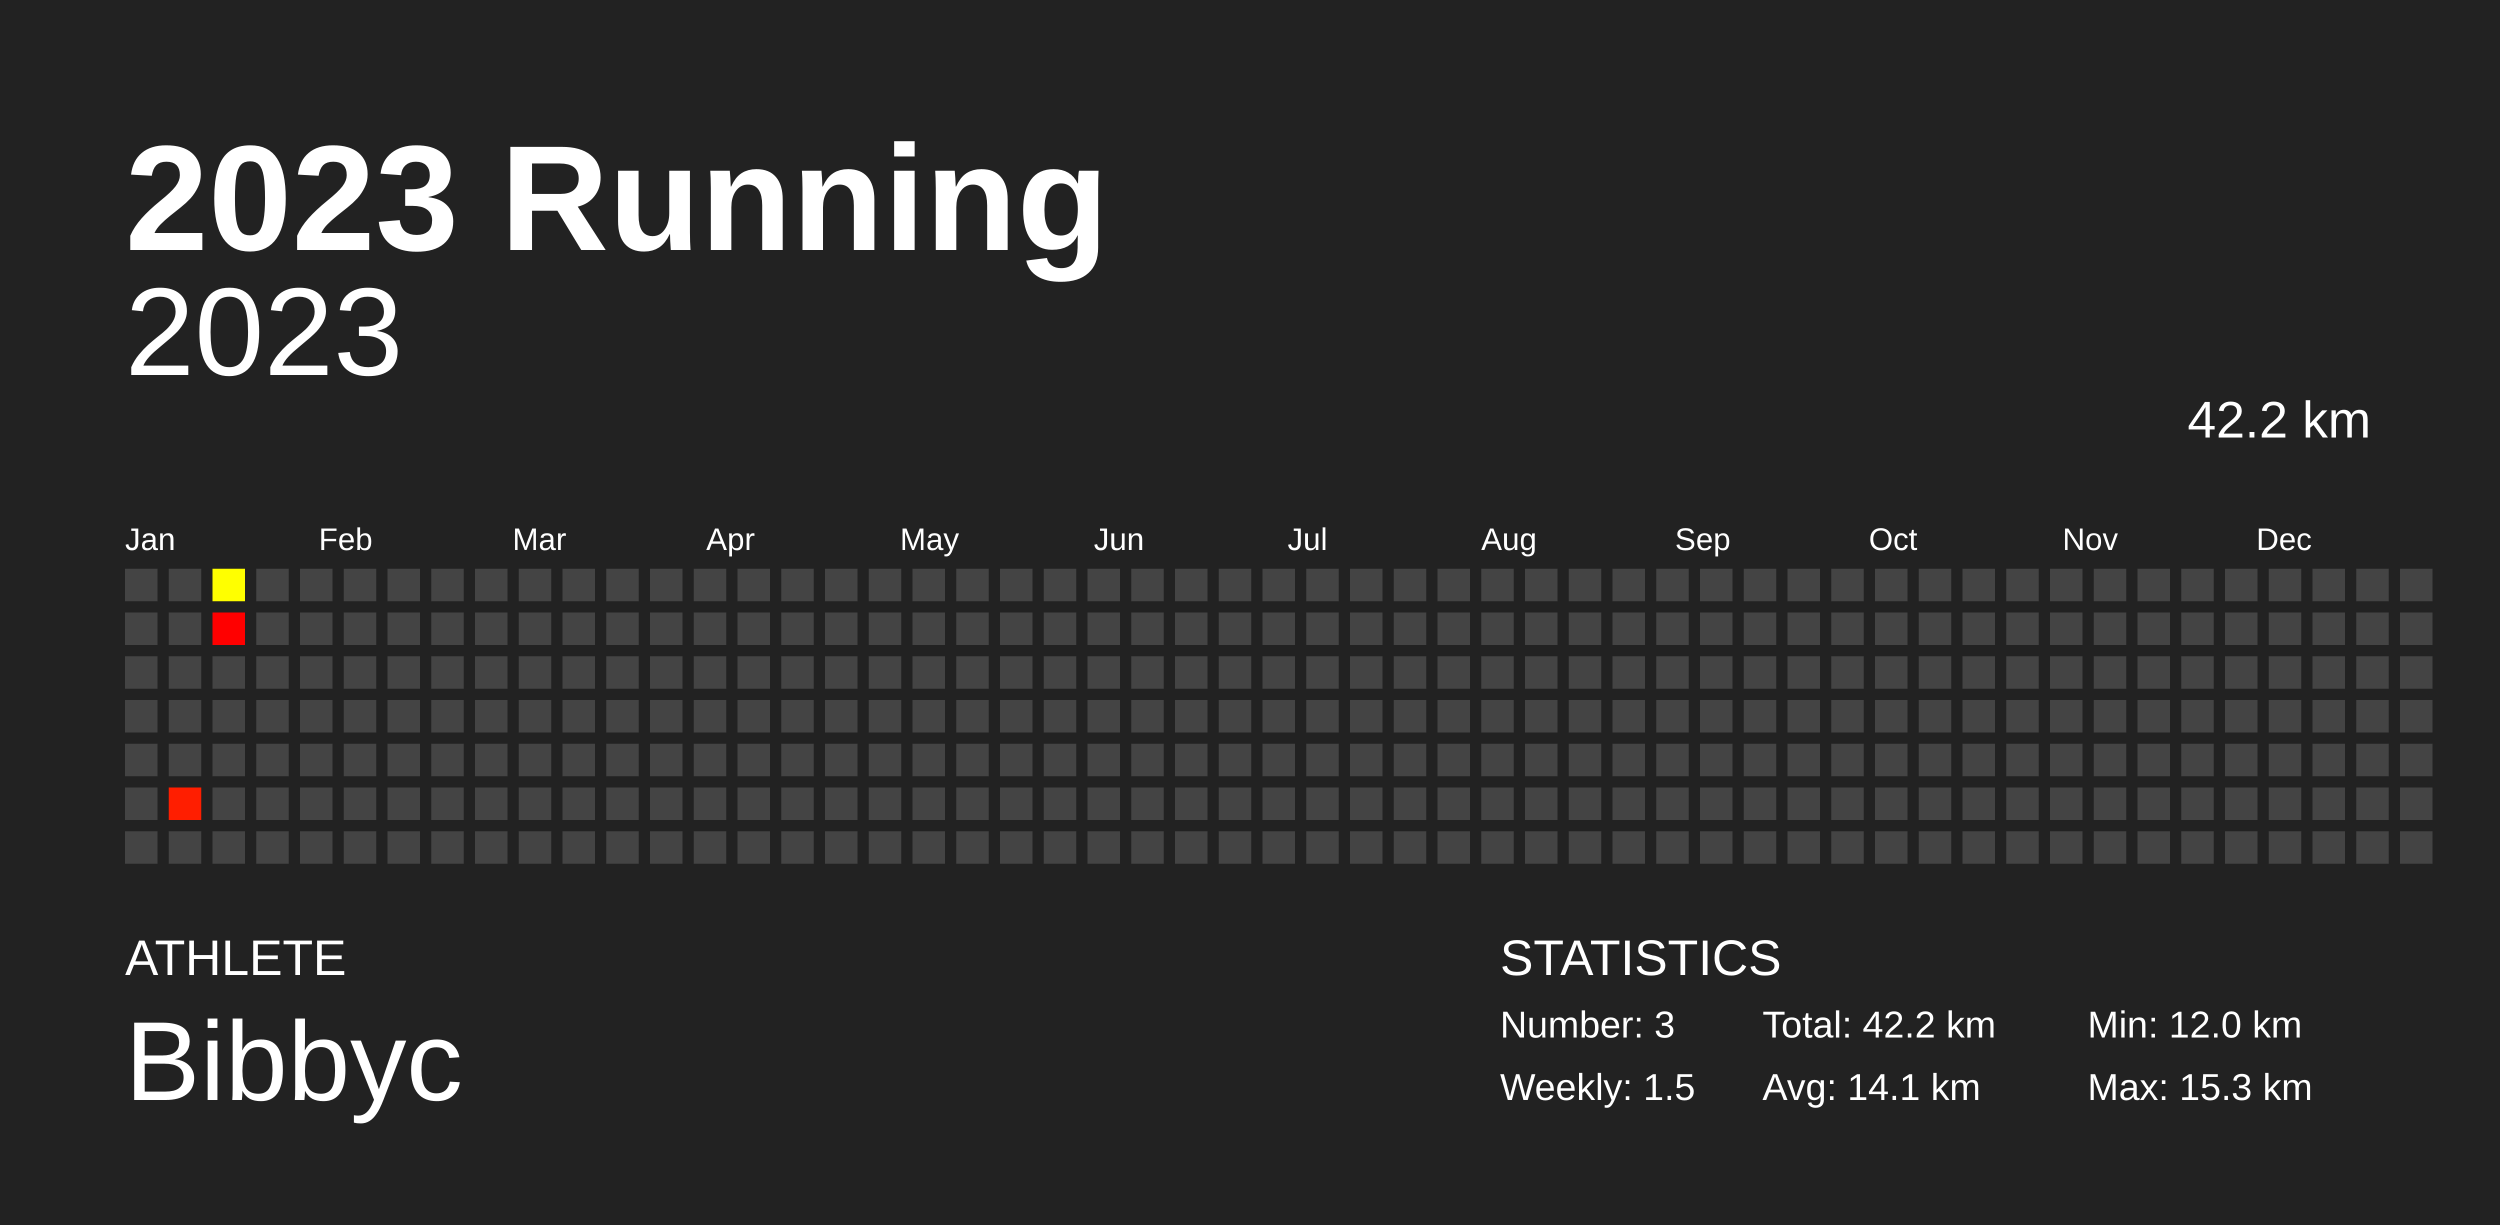
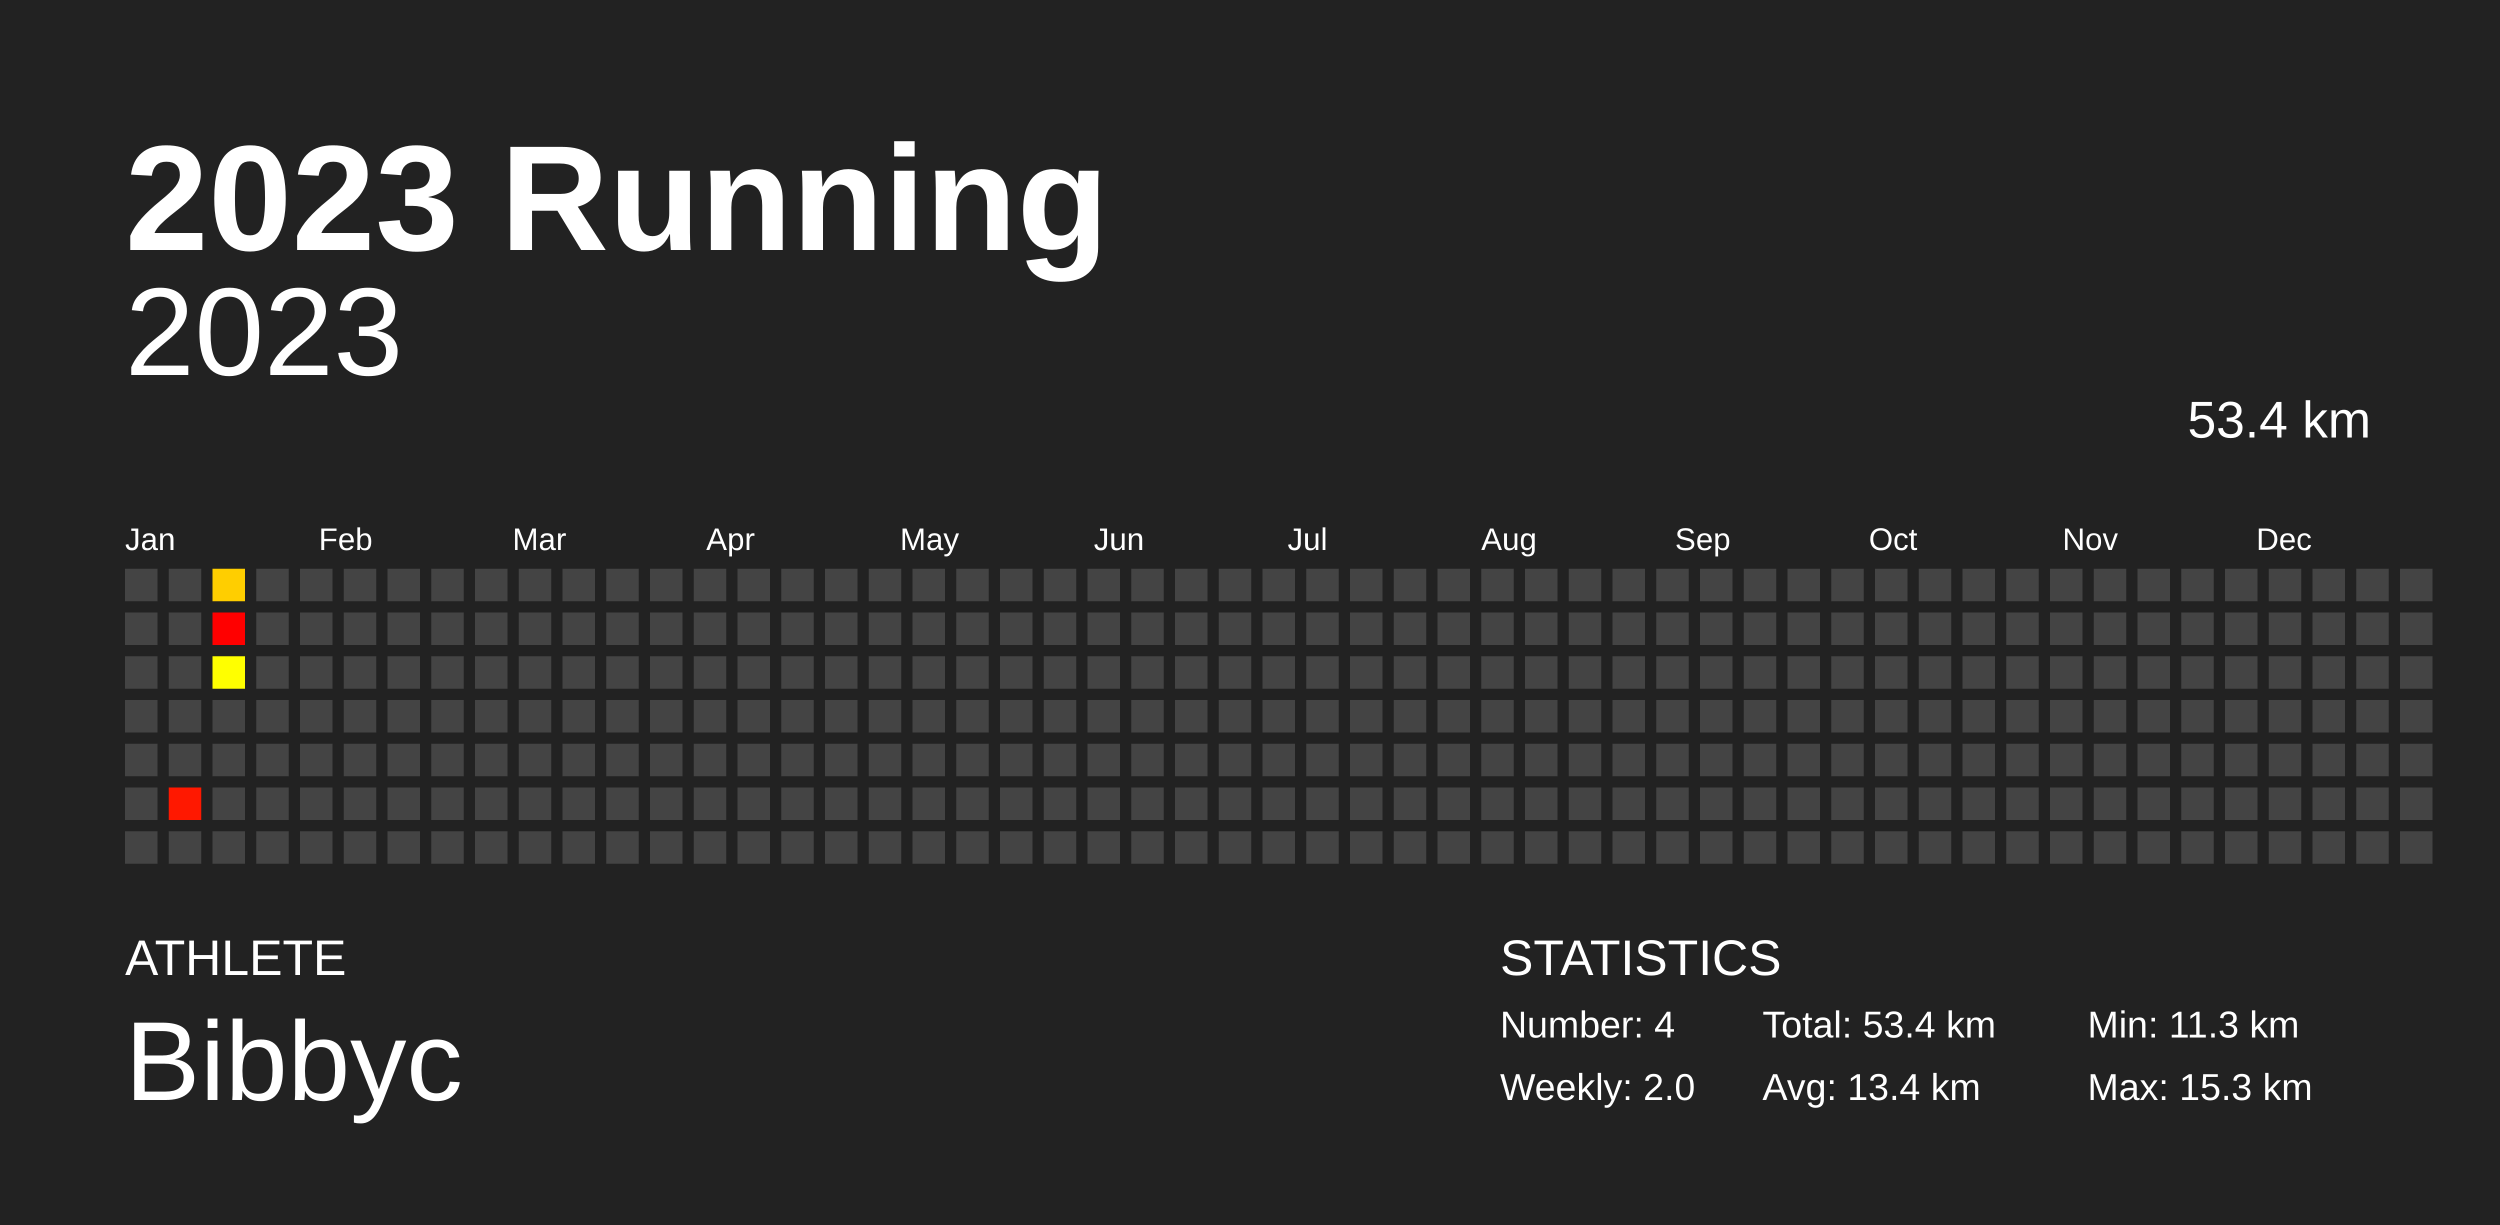
<svg xmlns="http://www.w3.org/2000/svg" baseProfile="full" height="98mm" version="1.1" viewBox="0,0,200,98" width="200mm">
  <defs />
  <rect fill="#222222" height="98" width="200" x="0" y="0" />
  <text fill="#FFFFFF" style="font-size:12px; font-family:Arial; font-weight:bold;" x="10" y="20">2023 Running</text>
  <text fill="#FFFFFF" style="font-size:4px; font-family:Arial" x="10" y="78">ATHLETE</text>
  <text fill="#FFFFFF" style="font-size:9px; font-family:Arial" x="10" y="88">Bibbyc</text>
  <text fill="#FFFFFF" style="font-size:4px; font-family:Arial" x="120" y="78">STATISTICS</text>
-   <text fill="#FFFFFF" style="font-size:3px; font-family:Arial" x="120" y="83">Number: 3</text>
-   <text fill="#FFFFFF" style="font-size:3px; font-family:Arial" x="120" y="88">Weekly: 1.5</text>
-   <text fill="#FFFFFF" style="font-size:3px; font-family:Arial" x="141" y="83">Total: 42.2 km</text>
-   <text fill="#FFFFFF" style="font-size:3px; font-family:Arial" x="141" y="88">Avg: 14.1 km</text>
-   <text fill="#FFFFFF" style="font-size:3px; font-family:Arial" x="167" y="83">Min: 12.0 km</text>
+   <text fill="#FFFFFF" style="font-size:3px; font-family:Arial" x="120" y="83">Number: 4</text>
+   <text fill="#FFFFFF" style="font-size:3px; font-family:Arial" x="120" y="88">Weekly: 2.0</text>
+   <text fill="#FFFFFF" style="font-size:3px; font-family:Arial" x="141" y="83">Total: 53.4 km</text>
+   <text fill="#FFFFFF" style="font-size:3px; font-family:Arial" x="141" y="88">Avg: 13.4 km</text>
+   <text fill="#FFFFFF" style="font-size:3px; font-family:Arial" x="167" y="83">Min: 11.3 km</text>
  <text fill="#FFFFFF" style="font-size:3px; font-family:Arial" x="167" y="88">Max: 15.3 km</text>
  <text alignment-baseline="hanging" fill="#FFFFFF" style="font-size:10.0px; font-family:Arial;" x="10" y="30">2023</text>
-   <text alignment-baseline="hanging" fill="#FFFFFF" style="font-size:4.125px; font-family:Arial;" x="175" y="35">42.2 km</text>
+   <text alignment-baseline="hanging" fill="#FFFFFF" style="font-size:4.125px; font-family:Arial;" x="175" y="35">53.4 km</text>
  <text fill="#FFFFFF" style="font-size:2.5px; font-family:Arial" x="10.0" y="44">Jan</text>
  <text fill="#FFFFFF" style="font-size:2.5px; font-family:Arial" x="25.5" y="44">Feb</text>
  <text fill="#FFFFFF" style="font-size:2.5px; font-family:Arial" x="41.0" y="44">Mar</text>
  <text fill="#FFFFFF" style="font-size:2.5px; font-family:Arial" x="56.5" y="44">Apr</text>
  <text fill="#FFFFFF" style="font-size:2.5px; font-family:Arial" x="72.0" y="44">May</text>
  <text fill="#FFFFFF" style="font-size:2.5px; font-family:Arial" x="87.5" y="44">Jun</text>
  <text fill="#FFFFFF" style="font-size:2.5px; font-family:Arial" x="103.0" y="44">Jul</text>
  <text fill="#FFFFFF" style="font-size:2.5px; font-family:Arial" x="118.5" y="44">Aug</text>
  <text fill="#FFFFFF" style="font-size:2.5px; font-family:Arial" x="134.0" y="44">Sep</text>
  <text fill="#FFFFFF" style="font-size:2.5px; font-family:Arial" x="149.5" y="44">Oct</text>
  <text fill="#FFFFFF" style="font-size:2.5px; font-family:Arial" x="165.0" y="44">Nov</text>
  <text fill="#FFFFFF" style="font-size:2.5px; font-family:Arial" x="180.5" y="44">Dec</text>
  <rect fill="#444444" height="2.6" width="2.6" x="10.0" y="45.5" />
  <rect fill="#444444" height="2.6" width="2.6" x="10.0" y="49.0" />
  <rect fill="#444444" height="2.6" width="2.6" x="10.0" y="52.5" />
  <rect fill="#444444" height="2.6" width="2.6" x="10.0" y="56.0" />
  <rect fill="#444444" height="2.6" width="2.6" x="10.0" y="59.5" />
  <rect fill="#444444" height="2.6" width="2.6" x="10.0" y="63.0" />
  <rect fill="#444444" height="2.6" width="2.6" x="10.0" y="66.5" />
  <rect fill="#444444" height="2.6" width="2.6" x="13.5" y="45.5" />
  <rect fill="#444444" height="2.6" width="2.6" x="13.5" y="49.0" />
  <rect fill="#444444" height="2.6" width="2.6" x="13.5" y="52.5" />
  <rect fill="#444444" height="2.6" width="2.6" x="13.5" y="56.0" />
  <rect fill="#444444" height="2.6" width="2.6" x="13.5" y="59.5" />
-   <rect fill="#ff1e00" height="2.6" width="2.6" x="13.5" y="63.0" />
+   <rect fill="#ff1800" height="2.6" width="2.6" x="13.5" y="63.0" />
  <rect fill="#444444" height="2.6" width="2.6" x="13.5" y="66.5" />
-   <rect fill="#ffff00" height="2.6" width="2.6" x="17.0" y="45.5" />
+   <rect fill="#ffce00" height="2.6" width="2.6" x="17.0" y="45.5" />
  <rect fill="#ff0000" height="2.6" width="2.6" x="17.0" y="49.0" />
-   <rect fill="#444444" height="2.6" width="2.6" x="17.0" y="52.5" />
+   <rect fill="#ffff00" height="2.6" width="2.6" x="17.0" y="52.5" />
  <rect fill="#444444" height="2.6" width="2.6" x="17.0" y="56.0" />
  <rect fill="#444444" height="2.6" width="2.6" x="17.0" y="59.5" />
  <rect fill="#444444" height="2.6" width="2.6" x="17.0" y="63.0" />
  <rect fill="#444444" height="2.6" width="2.6" x="17.0" y="66.5" />
  <rect fill="#444444" height="2.6" width="2.6" x="20.5" y="45.5" />
  <rect fill="#444444" height="2.6" width="2.6" x="20.5" y="49.0" />
  <rect fill="#444444" height="2.6" width="2.6" x="20.5" y="52.5" />
  <rect fill="#444444" height="2.6" width="2.6" x="20.5" y="56.0" />
  <rect fill="#444444" height="2.6" width="2.6" x="20.5" y="59.5" />
  <rect fill="#444444" height="2.6" width="2.6" x="20.5" y="63.0" />
  <rect fill="#444444" height="2.6" width="2.6" x="20.5" y="66.5" />
  <rect fill="#444444" height="2.6" width="2.6" x="24.0" y="45.5" />
  <rect fill="#444444" height="2.6" width="2.6" x="24.0" y="49.0" />
  <rect fill="#444444" height="2.6" width="2.6" x="24.0" y="52.5" />
  <rect fill="#444444" height="2.6" width="2.6" x="24.0" y="56.0" />
  <rect fill="#444444" height="2.6" width="2.6" x="24.0" y="59.5" />
  <rect fill="#444444" height="2.6" width="2.6" x="24.0" y="63.0" />
  <rect fill="#444444" height="2.6" width="2.6" x="24.0" y="66.5" />
  <rect fill="#444444" height="2.6" width="2.6" x="27.5" y="45.5" />
  <rect fill="#444444" height="2.6" width="2.6" x="27.5" y="49.0" />
  <rect fill="#444444" height="2.6" width="2.6" x="27.5" y="52.5" />
  <rect fill="#444444" height="2.6" width="2.6" x="27.5" y="56.0" />
  <rect fill="#444444" height="2.6" width="2.6" x="27.5" y="59.5" />
  <rect fill="#444444" height="2.6" width="2.6" x="27.5" y="63.0" />
  <rect fill="#444444" height="2.6" width="2.6" x="27.5" y="66.5" />
  <rect fill="#444444" height="2.6" width="2.6" x="31.0" y="45.5" />
  <rect fill="#444444" height="2.6" width="2.6" x="31.0" y="49.0" />
  <rect fill="#444444" height="2.6" width="2.6" x="31.0" y="52.5" />
  <rect fill="#444444" height="2.6" width="2.6" x="31.0" y="56.0" />
  <rect fill="#444444" height="2.6" width="2.6" x="31.0" y="59.5" />
  <rect fill="#444444" height="2.6" width="2.6" x="31.0" y="63.0" />
  <rect fill="#444444" height="2.6" width="2.6" x="31.0" y="66.5" />
  <rect fill="#444444" height="2.6" width="2.6" x="34.5" y="45.5" />
  <rect fill="#444444" height="2.6" width="2.6" x="34.5" y="49.0" />
  <rect fill="#444444" height="2.6" width="2.6" x="34.5" y="52.5" />
  <rect fill="#444444" height="2.6" width="2.6" x="34.5" y="56.0" />
  <rect fill="#444444" height="2.6" width="2.6" x="34.5" y="59.5" />
  <rect fill="#444444" height="2.6" width="2.6" x="34.5" y="63.0" />
  <rect fill="#444444" height="2.6" width="2.6" x="34.5" y="66.5" />
  <rect fill="#444444" height="2.6" width="2.6" x="38.0" y="45.5" />
  <rect fill="#444444" height="2.6" width="2.6" x="38.0" y="49.0" />
  <rect fill="#444444" height="2.6" width="2.6" x="38.0" y="52.5" />
  <rect fill="#444444" height="2.6" width="2.6" x="38.0" y="56.0" />
  <rect fill="#444444" height="2.6" width="2.6" x="38.0" y="59.5" />
  <rect fill="#444444" height="2.6" width="2.6" x="38.0" y="63.0" />
  <rect fill="#444444" height="2.6" width="2.6" x="38.0" y="66.5" />
  <rect fill="#444444" height="2.6" width="2.6" x="41.5" y="45.5" />
  <rect fill="#444444" height="2.6" width="2.6" x="41.5" y="49.0" />
  <rect fill="#444444" height="2.6" width="2.6" x="41.5" y="52.5" />
  <rect fill="#444444" height="2.6" width="2.6" x="41.5" y="56.0" />
  <rect fill="#444444" height="2.6" width="2.6" x="41.5" y="59.5" />
  <rect fill="#444444" height="2.6" width="2.6" x="41.5" y="63.0" />
  <rect fill="#444444" height="2.6" width="2.6" x="41.5" y="66.5" />
  <rect fill="#444444" height="2.6" width="2.6" x="45.0" y="45.5" />
  <rect fill="#444444" height="2.6" width="2.6" x="45.0" y="49.0" />
  <rect fill="#444444" height="2.6" width="2.6" x="45.0" y="52.5" />
  <rect fill="#444444" height="2.6" width="2.6" x="45.0" y="56.0" />
  <rect fill="#444444" height="2.6" width="2.6" x="45.0" y="59.5" />
  <rect fill="#444444" height="2.6" width="2.6" x="45.0" y="63.0" />
  <rect fill="#444444" height="2.6" width="2.6" x="45.0" y="66.5" />
  <rect fill="#444444" height="2.6" width="2.6" x="48.5" y="45.5" />
  <rect fill="#444444" height="2.6" width="2.6" x="48.5" y="49.0" />
  <rect fill="#444444" height="2.6" width="2.6" x="48.5" y="52.5" />
  <rect fill="#444444" height="2.6" width="2.6" x="48.5" y="56.0" />
  <rect fill="#444444" height="2.6" width="2.6" x="48.5" y="59.5" />
  <rect fill="#444444" height="2.6" width="2.6" x="48.5" y="63.0" />
  <rect fill="#444444" height="2.6" width="2.6" x="48.5" y="66.5" />
  <rect fill="#444444" height="2.6" width="2.6" x="52.0" y="45.5" />
  <rect fill="#444444" height="2.6" width="2.6" x="52.0" y="49.0" />
  <rect fill="#444444" height="2.6" width="2.6" x="52.0" y="52.5" />
  <rect fill="#444444" height="2.6" width="2.6" x="52.0" y="56.0" />
  <rect fill="#444444" height="2.6" width="2.6" x="52.0" y="59.5" />
  <rect fill="#444444" height="2.6" width="2.6" x="52.0" y="63.0" />
  <rect fill="#444444" height="2.6" width="2.6" x="52.0" y="66.5" />
  <rect fill="#444444" height="2.6" width="2.6" x="55.5" y="45.5" />
  <rect fill="#444444" height="2.6" width="2.6" x="55.5" y="49.0" />
  <rect fill="#444444" height="2.6" width="2.6" x="55.5" y="52.5" />
  <rect fill="#444444" height="2.6" width="2.6" x="55.5" y="56.0" />
  <rect fill="#444444" height="2.6" width="2.6" x="55.5" y="59.5" />
  <rect fill="#444444" height="2.6" width="2.6" x="55.5" y="63.0" />
  <rect fill="#444444" height="2.6" width="2.6" x="55.5" y="66.5" />
  <rect fill="#444444" height="2.6" width="2.6" x="59.0" y="45.5" />
  <rect fill="#444444" height="2.6" width="2.6" x="59.0" y="49.0" />
  <rect fill="#444444" height="2.6" width="2.6" x="59.0" y="52.5" />
  <rect fill="#444444" height="2.6" width="2.6" x="59.0" y="56.0" />
  <rect fill="#444444" height="2.6" width="2.6" x="59.0" y="59.5" />
  <rect fill="#444444" height="2.6" width="2.6" x="59.0" y="63.0" />
  <rect fill="#444444" height="2.6" width="2.6" x="59.0" y="66.5" />
  <rect fill="#444444" height="2.6" width="2.6" x="62.5" y="45.5" />
  <rect fill="#444444" height="2.6" width="2.6" x="62.5" y="49.0" />
  <rect fill="#444444" height="2.6" width="2.6" x="62.5" y="52.5" />
  <rect fill="#444444" height="2.6" width="2.6" x="62.5" y="56.0" />
  <rect fill="#444444" height="2.6" width="2.6" x="62.5" y="59.5" />
  <rect fill="#444444" height="2.6" width="2.6" x="62.5" y="63.0" />
  <rect fill="#444444" height="2.6" width="2.6" x="62.5" y="66.5" />
  <rect fill="#444444" height="2.6" width="2.6" x="66.0" y="45.5" />
  <rect fill="#444444" height="2.6" width="2.6" x="66.0" y="49.0" />
  <rect fill="#444444" height="2.6" width="2.6" x="66.0" y="52.5" />
  <rect fill="#444444" height="2.6" width="2.6" x="66.0" y="56.0" />
  <rect fill="#444444" height="2.6" width="2.6" x="66.0" y="59.5" />
  <rect fill="#444444" height="2.6" width="2.6" x="66.0" y="63.0" />
  <rect fill="#444444" height="2.6" width="2.6" x="66.0" y="66.5" />
  <rect fill="#444444" height="2.6" width="2.6" x="69.5" y="45.5" />
  <rect fill="#444444" height="2.6" width="2.6" x="69.5" y="49.0" />
  <rect fill="#444444" height="2.6" width="2.6" x="69.5" y="52.5" />
  <rect fill="#444444" height="2.6" width="2.6" x="69.5" y="56.0" />
  <rect fill="#444444" height="2.6" width="2.6" x="69.5" y="59.5" />
  <rect fill="#444444" height="2.6" width="2.6" x="69.5" y="63.0" />
  <rect fill="#444444" height="2.6" width="2.6" x="69.5" y="66.5" />
  <rect fill="#444444" height="2.6" width="2.6" x="73.0" y="45.5" />
  <rect fill="#444444" height="2.6" width="2.6" x="73.0" y="49.0" />
  <rect fill="#444444" height="2.6" width="2.6" x="73.0" y="52.5" />
  <rect fill="#444444" height="2.6" width="2.6" x="73.0" y="56.0" />
  <rect fill="#444444" height="2.6" width="2.6" x="73.0" y="59.5" />
  <rect fill="#444444" height="2.6" width="2.6" x="73.0" y="63.0" />
  <rect fill="#444444" height="2.6" width="2.6" x="73.0" y="66.5" />
  <rect fill="#444444" height="2.6" width="2.6" x="76.5" y="45.5" />
  <rect fill="#444444" height="2.6" width="2.6" x="76.5" y="49.0" />
  <rect fill="#444444" height="2.6" width="2.6" x="76.5" y="52.5" />
  <rect fill="#444444" height="2.6" width="2.6" x="76.5" y="56.0" />
  <rect fill="#444444" height="2.6" width="2.6" x="76.5" y="59.5" />
  <rect fill="#444444" height="2.6" width="2.6" x="76.5" y="63.0" />
  <rect fill="#444444" height="2.6" width="2.6" x="76.5" y="66.5" />
  <rect fill="#444444" height="2.6" width="2.6" x="80.0" y="45.5" />
  <rect fill="#444444" height="2.6" width="2.6" x="80.0" y="49.0" />
  <rect fill="#444444" height="2.6" width="2.6" x="80.0" y="52.5" />
  <rect fill="#444444" height="2.6" width="2.6" x="80.0" y="56.0" />
  <rect fill="#444444" height="2.6" width="2.6" x="80.0" y="59.5" />
  <rect fill="#444444" height="2.6" width="2.6" x="80.0" y="63.0" />
  <rect fill="#444444" height="2.6" width="2.6" x="80.0" y="66.5" />
  <rect fill="#444444" height="2.6" width="2.6" x="83.5" y="45.5" />
  <rect fill="#444444" height="2.6" width="2.6" x="83.5" y="49.0" />
  <rect fill="#444444" height="2.6" width="2.6" x="83.5" y="52.5" />
  <rect fill="#444444" height="2.6" width="2.6" x="83.5" y="56.0" />
  <rect fill="#444444" height="2.6" width="2.6" x="83.5" y="59.5" />
  <rect fill="#444444" height="2.6" width="2.6" x="83.5" y="63.0" />
  <rect fill="#444444" height="2.6" width="2.6" x="83.5" y="66.5" />
  <rect fill="#444444" height="2.6" width="2.6" x="87.0" y="45.5" />
  <rect fill="#444444" height="2.6" width="2.6" x="87.0" y="49.0" />
  <rect fill="#444444" height="2.6" width="2.6" x="87.0" y="52.5" />
  <rect fill="#444444" height="2.6" width="2.6" x="87.0" y="56.0" />
  <rect fill="#444444" height="2.6" width="2.6" x="87.0" y="59.5" />
  <rect fill="#444444" height="2.6" width="2.6" x="87.0" y="63.0" />
  <rect fill="#444444" height="2.6" width="2.6" x="87.0" y="66.5" />
  <rect fill="#444444" height="2.6" width="2.6" x="90.5" y="45.5" />
  <rect fill="#444444" height="2.6" width="2.6" x="90.5" y="49.0" />
  <rect fill="#444444" height="2.6" width="2.6" x="90.5" y="52.5" />
  <rect fill="#444444" height="2.6" width="2.6" x="90.5" y="56.0" />
  <rect fill="#444444" height="2.6" width="2.6" x="90.5" y="59.5" />
  <rect fill="#444444" height="2.6" width="2.6" x="90.5" y="63.0" />
  <rect fill="#444444" height="2.6" width="2.6" x="90.5" y="66.5" />
  <rect fill="#444444" height="2.6" width="2.6" x="94.0" y="45.5" />
  <rect fill="#444444" height="2.6" width="2.6" x="94.0" y="49.0" />
  <rect fill="#444444" height="2.6" width="2.6" x="94.0" y="52.5" />
  <rect fill="#444444" height="2.6" width="2.6" x="94.0" y="56.0" />
  <rect fill="#444444" height="2.6" width="2.6" x="94.0" y="59.5" />
  <rect fill="#444444" height="2.6" width="2.6" x="94.0" y="63.0" />
  <rect fill="#444444" height="2.6" width="2.6" x="94.0" y="66.5" />
  <rect fill="#444444" height="2.6" width="2.6" x="97.5" y="45.5" />
  <rect fill="#444444" height="2.6" width="2.6" x="97.5" y="49.0" />
  <rect fill="#444444" height="2.6" width="2.6" x="97.5" y="52.5" />
  <rect fill="#444444" height="2.6" width="2.6" x="97.5" y="56.0" />
  <rect fill="#444444" height="2.6" width="2.6" x="97.5" y="59.5" />
  <rect fill="#444444" height="2.6" width="2.6" x="97.5" y="63.0" />
  <rect fill="#444444" height="2.6" width="2.6" x="97.5" y="66.5" />
  <rect fill="#444444" height="2.6" width="2.6" x="101.0" y="45.5" />
  <rect fill="#444444" height="2.6" width="2.6" x="101.0" y="49.0" />
  <rect fill="#444444" height="2.6" width="2.6" x="101.0" y="52.5" />
  <rect fill="#444444" height="2.6" width="2.6" x="101.0" y="56.0" />
  <rect fill="#444444" height="2.6" width="2.6" x="101.0" y="59.5" />
  <rect fill="#444444" height="2.6" width="2.6" x="101.0" y="63.0" />
  <rect fill="#444444" height="2.6" width="2.6" x="101.0" y="66.5" />
  <rect fill="#444444" height="2.6" width="2.6" x="104.5" y="45.5" />
  <rect fill="#444444" height="2.6" width="2.6" x="104.5" y="49.0" />
  <rect fill="#444444" height="2.6" width="2.6" x="104.5" y="52.5" />
  <rect fill="#444444" height="2.6" width="2.6" x="104.5" y="56.0" />
  <rect fill="#444444" height="2.6" width="2.6" x="104.5" y="59.5" />
  <rect fill="#444444" height="2.6" width="2.6" x="104.5" y="63.0" />
  <rect fill="#444444" height="2.6" width="2.6" x="104.5" y="66.5" />
  <rect fill="#444444" height="2.6" width="2.6" x="108.0" y="45.5" />
  <rect fill="#444444" height="2.6" width="2.6" x="108.0" y="49.0" />
  <rect fill="#444444" height="2.6" width="2.6" x="108.0" y="52.5" />
  <rect fill="#444444" height="2.6" width="2.6" x="108.0" y="56.0" />
  <rect fill="#444444" height="2.6" width="2.6" x="108.0" y="59.5" />
  <rect fill="#444444" height="2.6" width="2.6" x="108.0" y="63.0" />
  <rect fill="#444444" height="2.6" width="2.6" x="108.0" y="66.5" />
  <rect fill="#444444" height="2.6" width="2.6" x="111.5" y="45.5" />
  <rect fill="#444444" height="2.6" width="2.6" x="111.5" y="49.0" />
  <rect fill="#444444" height="2.6" width="2.6" x="111.5" y="52.5" />
  <rect fill="#444444" height="2.6" width="2.6" x="111.5" y="56.0" />
  <rect fill="#444444" height="2.6" width="2.6" x="111.5" y="59.5" />
  <rect fill="#444444" height="2.6" width="2.6" x="111.5" y="63.0" />
  <rect fill="#444444" height="2.6" width="2.6" x="111.5" y="66.5" />
  <rect fill="#444444" height="2.6" width="2.6" x="115.0" y="45.5" />
  <rect fill="#444444" height="2.6" width="2.6" x="115.0" y="49.0" />
  <rect fill="#444444" height="2.6" width="2.6" x="115.0" y="52.5" />
  <rect fill="#444444" height="2.6" width="2.6" x="115.0" y="56.0" />
  <rect fill="#444444" height="2.6" width="2.6" x="115.0" y="59.5" />
  <rect fill="#444444" height="2.6" width="2.6" x="115.0" y="63.0" />
  <rect fill="#444444" height="2.6" width="2.6" x="115.0" y="66.5" />
  <rect fill="#444444" height="2.6" width="2.6" x="118.5" y="45.5" />
  <rect fill="#444444" height="2.6" width="2.6" x="118.5" y="49.0" />
  <rect fill="#444444" height="2.6" width="2.6" x="118.5" y="52.5" />
  <rect fill="#444444" height="2.6" width="2.6" x="118.5" y="56.0" />
  <rect fill="#444444" height="2.6" width="2.6" x="118.5" y="59.5" />
  <rect fill="#444444" height="2.6" width="2.6" x="118.5" y="63.0" />
  <rect fill="#444444" height="2.6" width="2.6" x="118.5" y="66.5" />
  <rect fill="#444444" height="2.6" width="2.6" x="122.0" y="45.5" />
  <rect fill="#444444" height="2.6" width="2.6" x="122.0" y="49.0" />
  <rect fill="#444444" height="2.6" width="2.6" x="122.0" y="52.5" />
  <rect fill="#444444" height="2.6" width="2.6" x="122.0" y="56.0" />
  <rect fill="#444444" height="2.6" width="2.6" x="122.0" y="59.5" />
  <rect fill="#444444" height="2.6" width="2.6" x="122.0" y="63.0" />
  <rect fill="#444444" height="2.6" width="2.6" x="122.0" y="66.5" />
  <rect fill="#444444" height="2.6" width="2.6" x="125.5" y="45.5" />
  <rect fill="#444444" height="2.6" width="2.6" x="125.5" y="49.0" />
  <rect fill="#444444" height="2.6" width="2.6" x="125.5" y="52.5" />
  <rect fill="#444444" height="2.6" width="2.6" x="125.5" y="56.0" />
  <rect fill="#444444" height="2.6" width="2.6" x="125.5" y="59.5" />
  <rect fill="#444444" height="2.6" width="2.6" x="125.5" y="63.0" />
  <rect fill="#444444" height="2.6" width="2.6" x="125.5" y="66.5" />
  <rect fill="#444444" height="2.6" width="2.6" x="129.0" y="45.5" />
  <rect fill="#444444" height="2.6" width="2.6" x="129.0" y="49.0" />
  <rect fill="#444444" height="2.6" width="2.6" x="129.0" y="52.5" />
  <rect fill="#444444" height="2.6" width="2.6" x="129.0" y="56.0" />
  <rect fill="#444444" height="2.6" width="2.6" x="129.0" y="59.5" />
  <rect fill="#444444" height="2.6" width="2.6" x="129.0" y="63.0" />
  <rect fill="#444444" height="2.6" width="2.6" x="129.0" y="66.5" />
  <rect fill="#444444" height="2.6" width="2.6" x="132.5" y="45.5" />
  <rect fill="#444444" height="2.6" width="2.6" x="132.5" y="49.0" />
  <rect fill="#444444" height="2.6" width="2.6" x="132.5" y="52.5" />
  <rect fill="#444444" height="2.6" width="2.6" x="132.5" y="56.0" />
  <rect fill="#444444" height="2.6" width="2.6" x="132.5" y="59.5" />
  <rect fill="#444444" height="2.6" width="2.6" x="132.5" y="63.0" />
  <rect fill="#444444" height="2.6" width="2.6" x="132.5" y="66.5" />
  <rect fill="#444444" height="2.6" width="2.6" x="136.0" y="45.5" />
  <rect fill="#444444" height="2.6" width="2.6" x="136.0" y="49.0" />
  <rect fill="#444444" height="2.6" width="2.6" x="136.0" y="52.5" />
  <rect fill="#444444" height="2.6" width="2.6" x="136.0" y="56.0" />
  <rect fill="#444444" height="2.6" width="2.6" x="136.0" y="59.5" />
  <rect fill="#444444" height="2.6" width="2.6" x="136.0" y="63.0" />
  <rect fill="#444444" height="2.6" width="2.6" x="136.0" y="66.5" />
  <rect fill="#444444" height="2.6" width="2.6" x="139.5" y="45.5" />
  <rect fill="#444444" height="2.6" width="2.6" x="139.5" y="49.0" />
  <rect fill="#444444" height="2.6" width="2.6" x="139.5" y="52.5" />
  <rect fill="#444444" height="2.6" width="2.6" x="139.5" y="56.0" />
  <rect fill="#444444" height="2.6" width="2.6" x="139.5" y="59.5" />
  <rect fill="#444444" height="2.6" width="2.6" x="139.5" y="63.0" />
  <rect fill="#444444" height="2.6" width="2.6" x="139.5" y="66.5" />
  <rect fill="#444444" height="2.6" width="2.6" x="143.0" y="45.5" />
  <rect fill="#444444" height="2.6" width="2.6" x="143.0" y="49.0" />
  <rect fill="#444444" height="2.6" width="2.6" x="143.0" y="52.5" />
  <rect fill="#444444" height="2.6" width="2.6" x="143.0" y="56.0" />
  <rect fill="#444444" height="2.6" width="2.6" x="143.0" y="59.5" />
  <rect fill="#444444" height="2.6" width="2.6" x="143.0" y="63.0" />
  <rect fill="#444444" height="2.6" width="2.6" x="143.0" y="66.5" />
  <rect fill="#444444" height="2.6" width="2.6" x="146.5" y="45.5" />
  <rect fill="#444444" height="2.6" width="2.6" x="146.5" y="49.0" />
  <rect fill="#444444" height="2.6" width="2.6" x="146.5" y="52.5" />
  <rect fill="#444444" height="2.6" width="2.6" x="146.5" y="56.0" />
  <rect fill="#444444" height="2.6" width="2.6" x="146.5" y="59.5" />
  <rect fill="#444444" height="2.6" width="2.6" x="146.5" y="63.0" />
  <rect fill="#444444" height="2.6" width="2.6" x="146.5" y="66.5" />
  <rect fill="#444444" height="2.6" width="2.6" x="150.0" y="45.5" />
  <rect fill="#444444" height="2.6" width="2.6" x="150.0" y="49.0" />
  <rect fill="#444444" height="2.6" width="2.6" x="150.0" y="52.5" />
  <rect fill="#444444" height="2.6" width="2.6" x="150.0" y="56.0" />
  <rect fill="#444444" height="2.6" width="2.6" x="150.0" y="59.5" />
  <rect fill="#444444" height="2.6" width="2.6" x="150.0" y="63.0" />
  <rect fill="#444444" height="2.6" width="2.6" x="150.0" y="66.5" />
  <rect fill="#444444" height="2.6" width="2.6" x="153.5" y="45.5" />
  <rect fill="#444444" height="2.6" width="2.6" x="153.5" y="49.0" />
  <rect fill="#444444" height="2.6" width="2.6" x="153.5" y="52.5" />
  <rect fill="#444444" height="2.6" width="2.6" x="153.5" y="56.0" />
  <rect fill="#444444" height="2.6" width="2.6" x="153.5" y="59.5" />
  <rect fill="#444444" height="2.6" width="2.6" x="153.5" y="63.0" />
  <rect fill="#444444" height="2.6" width="2.6" x="153.5" y="66.5" />
  <rect fill="#444444" height="2.6" width="2.6" x="157.0" y="45.5" />
  <rect fill="#444444" height="2.6" width="2.6" x="157.0" y="49.0" />
  <rect fill="#444444" height="2.6" width="2.6" x="157.0" y="52.5" />
  <rect fill="#444444" height="2.6" width="2.6" x="157.0" y="56.0" />
  <rect fill="#444444" height="2.6" width="2.6" x="157.0" y="59.5" />
  <rect fill="#444444" height="2.6" width="2.6" x="157.0" y="63.0" />
  <rect fill="#444444" height="2.6" width="2.6" x="157.0" y="66.5" />
  <rect fill="#444444" height="2.6" width="2.6" x="160.5" y="45.5" />
  <rect fill="#444444" height="2.6" width="2.6" x="160.5" y="49.0" />
  <rect fill="#444444" height="2.6" width="2.6" x="160.5" y="52.5" />
  <rect fill="#444444" height="2.6" width="2.6" x="160.5" y="56.0" />
  <rect fill="#444444" height="2.6" width="2.6" x="160.5" y="59.5" />
  <rect fill="#444444" height="2.6" width="2.6" x="160.5" y="63.0" />
  <rect fill="#444444" height="2.6" width="2.6" x="160.5" y="66.5" />
  <rect fill="#444444" height="2.6" width="2.6" x="164.0" y="45.5" />
  <rect fill="#444444" height="2.6" width="2.6" x="164.0" y="49.0" />
  <rect fill="#444444" height="2.6" width="2.6" x="164.0" y="52.5" />
  <rect fill="#444444" height="2.6" width="2.6" x="164.0" y="56.0" />
  <rect fill="#444444" height="2.6" width="2.6" x="164.0" y="59.5" />
  <rect fill="#444444" height="2.6" width="2.6" x="164.0" y="63.0" />
  <rect fill="#444444" height="2.6" width="2.6" x="164.0" y="66.5" />
  <rect fill="#444444" height="2.6" width="2.6" x="167.5" y="45.5" />
  <rect fill="#444444" height="2.6" width="2.6" x="167.5" y="49.0" />
  <rect fill="#444444" height="2.6" width="2.6" x="167.5" y="52.5" />
  <rect fill="#444444" height="2.6" width="2.6" x="167.5" y="56.0" />
  <rect fill="#444444" height="2.6" width="2.6" x="167.5" y="59.5" />
  <rect fill="#444444" height="2.6" width="2.6" x="167.5" y="63.0" />
  <rect fill="#444444" height="2.6" width="2.6" x="167.5" y="66.5" />
  <rect fill="#444444" height="2.6" width="2.6" x="171.0" y="45.5" />
  <rect fill="#444444" height="2.6" width="2.6" x="171.0" y="49.0" />
  <rect fill="#444444" height="2.6" width="2.6" x="171.0" y="52.5" />
  <rect fill="#444444" height="2.6" width="2.6" x="171.0" y="56.0" />
  <rect fill="#444444" height="2.6" width="2.6" x="171.0" y="59.5" />
  <rect fill="#444444" height="2.6" width="2.6" x="171.0" y="63.0" />
  <rect fill="#444444" height="2.6" width="2.6" x="171.0" y="66.5" />
  <rect fill="#444444" height="2.6" width="2.6" x="174.5" y="45.5" />
  <rect fill="#444444" height="2.6" width="2.6" x="174.5" y="49.0" />
  <rect fill="#444444" height="2.6" width="2.6" x="174.5" y="52.5" />
  <rect fill="#444444" height="2.6" width="2.6" x="174.5" y="56.0" />
  <rect fill="#444444" height="2.6" width="2.6" x="174.5" y="59.5" />
  <rect fill="#444444" height="2.6" width="2.6" x="174.5" y="63.0" />
  <rect fill="#444444" height="2.6" width="2.6" x="174.5" y="66.5" />
  <rect fill="#444444" height="2.6" width="2.6" x="178.0" y="45.5" />
  <rect fill="#444444" height="2.6" width="2.6" x="178.0" y="49.0" />
  <rect fill="#444444" height="2.6" width="2.6" x="178.0" y="52.5" />
  <rect fill="#444444" height="2.6" width="2.6" x="178.0" y="56.0" />
  <rect fill="#444444" height="2.6" width="2.6" x="178.0" y="59.5" />
  <rect fill="#444444" height="2.6" width="2.6" x="178.0" y="63.0" />
  <rect fill="#444444" height="2.6" width="2.6" x="178.0" y="66.5" />
  <rect fill="#444444" height="2.6" width="2.6" x="181.5" y="45.5" />
  <rect fill="#444444" height="2.6" width="2.6" x="181.5" y="49.0" />
  <rect fill="#444444" height="2.6" width="2.6" x="181.5" y="52.5" />
  <rect fill="#444444" height="2.6" width="2.6" x="181.5" y="56.0" />
  <rect fill="#444444" height="2.6" width="2.6" x="181.5" y="59.5" />
  <rect fill="#444444" height="2.6" width="2.6" x="181.5" y="63.0" />
  <rect fill="#444444" height="2.6" width="2.6" x="181.5" y="66.5" />
  <rect fill="#444444" height="2.6" width="2.6" x="185.0" y="45.5" />
  <rect fill="#444444" height="2.6" width="2.6" x="185.0" y="49.0" />
  <rect fill="#444444" height="2.6" width="2.6" x="185.0" y="52.5" />
  <rect fill="#444444" height="2.6" width="2.6" x="185.0" y="56.0" />
  <rect fill="#444444" height="2.6" width="2.6" x="185.0" y="59.5" />
  <rect fill="#444444" height="2.6" width="2.6" x="185.0" y="63.0" />
  <rect fill="#444444" height="2.6" width="2.6" x="185.0" y="66.5" />
  <rect fill="#444444" height="2.6" width="2.6" x="188.5" y="45.5" />
  <rect fill="#444444" height="2.6" width="2.6" x="188.5" y="49.0" />
  <rect fill="#444444" height="2.6" width="2.6" x="188.5" y="52.5" />
  <rect fill="#444444" height="2.6" width="2.6" x="188.5" y="56.0" />
  <rect fill="#444444" height="2.6" width="2.6" x="188.5" y="59.5" />
  <rect fill="#444444" height="2.6" width="2.6" x="188.5" y="63.0" />
  <rect fill="#444444" height="2.6" width="2.6" x="188.5" y="66.5" />
  <rect fill="#444444" height="2.6" width="2.6" x="192.0" y="45.5" />
  <rect fill="#444444" height="2.6" width="2.6" x="192.0" y="49.0" />
  <rect fill="#444444" height="2.6" width="2.6" x="192.0" y="52.5" />
  <rect fill="#444444" height="2.6" width="2.6" x="192.0" y="56.0" />
  <rect fill="#444444" height="2.6" width="2.6" x="192.0" y="59.5" />
  <rect fill="#444444" height="2.6" width="2.6" x="192.0" y="63.0" />
  <rect fill="#444444" height="2.6" width="2.6" x="192.0" y="66.5" />
</svg>
